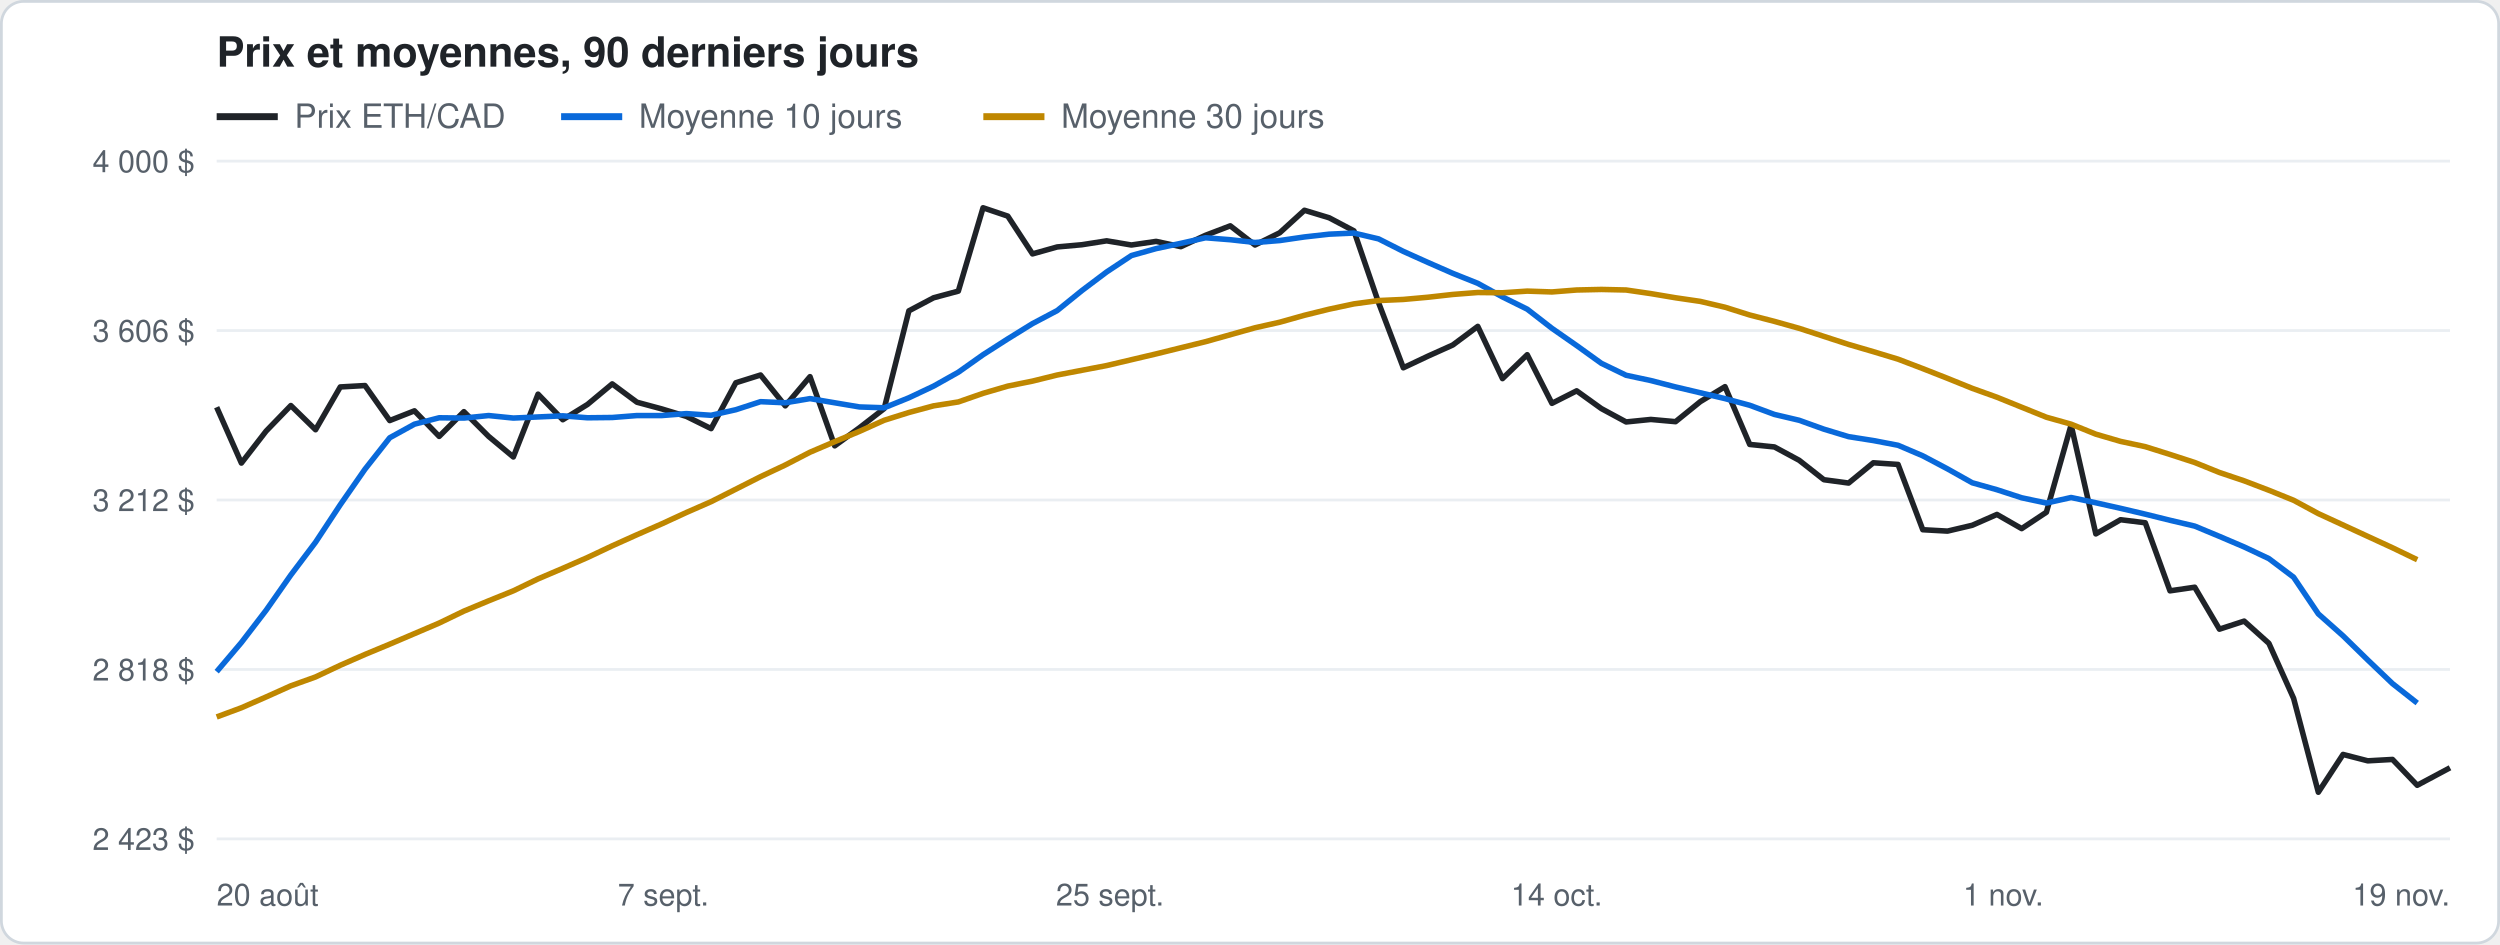
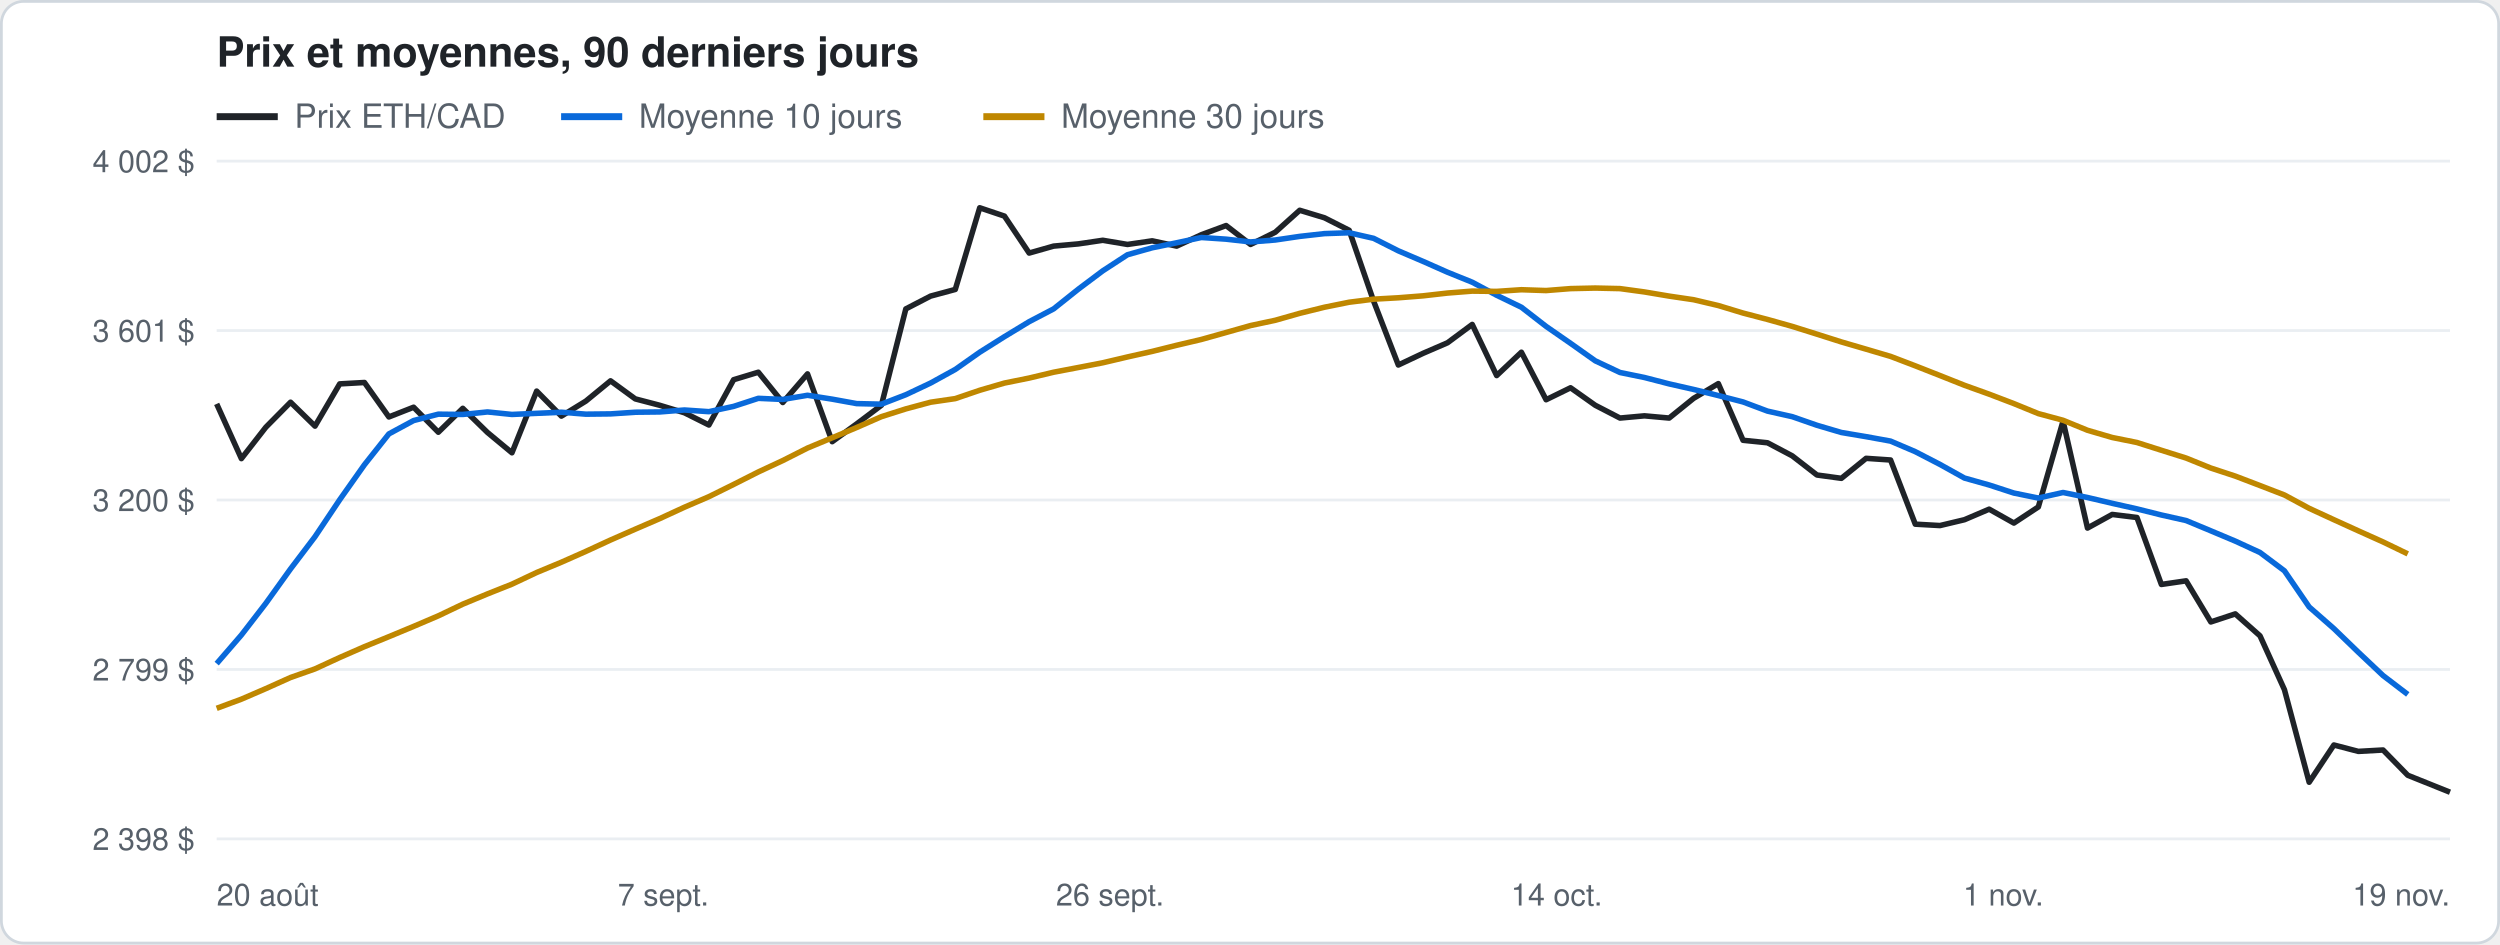
<svg xmlns="http://www.w3.org/2000/svg" width="900" height="340" viewBox="0 0 900 340" font-family="-apple-system, Segoe UI, Helvetica, Arial, sans-serif">
  <rect x="0.5" y="0.5" width="899" height="339" rx="8" fill="#ffffff" stroke="#d0d7de" />
  <text x="78" y="24" font-size="15" font-weight="600" fill="#1f2328">Prix et moyennes, 90 derniers jours</text>
  <line x1="78" y1="42" x2="100" y2="42" stroke="#1f2328" stroke-width="2.5" />
  <text x="106" y="46" font-size="12" fill="#57606a">Prix ETH/CAD</text>
  <line x1="202" y1="42" x2="224" y2="42" stroke="#0969da" stroke-width="2.5" />
  <text x="230" y="46" font-size="12" fill="#57606a">Moyenne 10 jours</text>
  <line x1="354" y1="42" x2="376" y2="42" stroke="#bf8700" stroke-width="2.5" />
  <text x="382" y="46" font-size="12" fill="#57606a">Moyenne 30 jours</text>
  <line x1="78" y1="302.0" x2="882" y2="302.0" stroke="#eaeef2" />
-   <text x="70" y="306.0" font-size="11" fill="#57606a" text-anchor="end">2 423 $</text>
+   <text x="70" y="306.0" font-size="11" fill="#57606a" text-anchor="end">2 398 $</text>
  <line x1="78" y1="241.0" x2="882" y2="241.0" stroke="#eaeef2" />
-   <text x="70" y="245.0" font-size="11" fill="#57606a" text-anchor="end">2 818 $</text>
+   <text x="70" y="245.0" font-size="11" fill="#57606a" text-anchor="end">2 799 $</text>
  <line x1="78" y1="180.0" x2="882" y2="180.0" stroke="#eaeef2" />
-   <text x="70" y="184.0" font-size="11" fill="#57606a" text-anchor="end">3 212 $</text>
+   <text x="70" y="184.0" font-size="11" fill="#57606a" text-anchor="end">3 200 $</text>
  <line x1="78" y1="119.0" x2="882" y2="119.0" stroke="#eaeef2" />
-   <text x="70" y="123.0" font-size="11" fill="#57606a" text-anchor="end">3 606 $</text>
+   <text x="70" y="123.0" font-size="11" fill="#57606a" text-anchor="end">3 601 $</text>
  <line x1="78" y1="58.0" x2="882" y2="58.0" stroke="#eaeef2" />
-   <text x="70" y="62.0" font-size="11" fill="#57606a" text-anchor="end">4 000 $</text>
+   <text x="70" y="62.0" font-size="11" fill="#57606a" text-anchor="end">4 002 $</text>
  <text x="78.0" y="326" font-size="11" fill="#57606a" text-anchor="start">20 août</text>
  <text x="238.8" y="326" font-size="11" fill="#57606a" text-anchor="middle">7 sept.</text>
-   <text x="399.6" y="326" font-size="11" fill="#57606a" text-anchor="middle">25 sept.</text>
+   <text x="399.6" y="326" font-size="11" fill="#57606a" text-anchor="middle">26 sept.</text>
  <text x="560.4" y="326" font-size="11" fill="#57606a" text-anchor="middle">14 oct.</text>
  <text x="721.2" y="326" font-size="11" fill="#57606a" text-anchor="middle">1 nov.</text>
  <text x="882.0" y="326" font-size="11" fill="#57606a" text-anchor="end">19 nov.</text>
-   <polyline points="78.0,146.6 86.9,166.7 95.8,155.2 104.7,146.0 113.6,154.7 122.5,139.3 131.4,138.8 140.3,151.4 149.2,147.9 158.1,157.1 167.0,148.2 175.9,157.1 184.8,164.5 193.7,141.9 202.6,151.1 211.5,145.6 220.4,138.2 229.3,144.8 238.2,147.2 247.1,149.9 256.0,154.3 264.9,137.8 273.8,135.0 282.7,146.1 291.6,135.6 300.5,160.5 309.4,154.0 318.3,147.1 327.2,111.9 336.1,107.2 345.0,104.8 353.9,74.8 362.8,77.8 371.7,91.4 380.6,88.9 389.5,88.1 398.4,86.7 407.3,88.2 416.2,86.9 425.1,88.8 434.0,84.7 442.9,81.3 451.8,88.2 460.7,83.8 469.6,75.7 478.5,78.4 487.4,83.1 496.3,109.0 505.2,132.4 514.1,128.2 523.0,124.2 532.0,117.5 540.9,136.3 549.8,127.7 558.7,145.2 567.6,140.7 576.5,147.1 585.4,151.9 594.3,151.0 603.2,151.8 612.1,144.6 621.0,139.2 629.9,160.0 638.8,160.9 647.7,165.7 656.6,172.7 665.5,173.9 674.4,166.6 683.3,167.2 692.2,190.7 701.1,191.2 710.0,189.1 718.9,185.2 727.8,190.3 736.7,184.4 745.6,153.0 754.5,192.2 763.4,187.1 772.3,188.2 781.2,212.7 790.1,211.4 799.0,226.5 807.9,223.6 816.8,231.6 825.7,251.4 834.6,285.2 843.5,271.6 852.4,273.9 861.3,273.4 870.2,282.7 882.0,276.4" fill="none" stroke="#1f2328" stroke-width="2" stroke-linejoin="round" />
-   <polyline points="78.0,241.8 86.9,231.3 95.8,219.7 104.7,207.0 113.6,195.2 122.5,181.7 131.4,168.9 140.3,157.6 149.2,152.7 158.1,150.4 167.0,150.5 175.9,149.6 184.8,150.5 193.7,150.1 202.6,149.7 211.5,150.4 220.4,150.3 229.3,149.6 238.2,149.6 247.1,148.9 256.0,149.5 264.9,147.5 273.8,144.6 282.7,145.0 291.6,143.5 300.5,145.0 309.4,146.5 318.3,146.8 327.2,143.2 336.1,139.0 345.0,134.0 353.9,127.7 362.8,122.0 371.7,116.5 380.6,111.8 389.5,104.6 398.4,97.9 407.3,92.0 416.2,89.5 425.1,87.6 434.0,85.6 442.9,86.3 451.8,87.3 460.7,86.6 469.6,85.3 478.5,84.3 487.4,83.9 496.3,86.0 505.2,90.5 514.1,94.5 523.0,98.4 532.0,102.0 540.9,106.9 549.8,111.3 558.7,118.2 567.6,124.4 576.5,130.8 585.4,135.1 594.3,137.0 603.2,139.3 612.1,141.4 621.0,143.5 629.9,145.9 638.8,149.2 647.7,151.3 656.6,154.5 665.5,157.2 674.4,158.6 683.3,160.3 692.2,164.1 701.1,168.8 710.0,173.8 718.9,176.3 727.8,179.2 736.7,181.1 745.6,179.1 754.5,181.0 763.4,183.0 772.3,185.1 781.2,187.3 790.1,189.4 799.0,193.1 807.9,196.9 816.8,201.1 825.7,207.8 834.6,221.0 843.5,228.9 852.4,237.6 861.3,246.1 870.2,253.1" fill="none" stroke="#0969da" stroke-width="2" stroke-linejoin="round" />
-   <polyline points="78.0,258.1 86.9,254.8 95.8,250.9 104.7,246.9 113.6,243.7 122.5,239.5 131.4,235.6 140.3,231.9 149.2,228.1 158.1,224.3 167.0,220.0 175.9,216.3 184.8,212.7 193.7,208.4 202.6,204.6 211.5,200.7 220.4,196.5 229.3,192.5 238.2,188.6 247.1,184.5 256.0,180.6 264.9,176.1 273.8,171.6 282.7,167.4 291.6,162.8 300.5,159.0 309.4,155.3 318.3,151.3 327.2,148.5 336.1,146.1 345.0,144.7 353.9,141.6 362.8,139.0 371.7,137.2 380.6,135.0 389.5,133.3 398.4,131.6 407.3,129.5 416.2,127.4 425.1,125.2 434.0,123.0 442.9,120.5 451.8,118.0 460.7,116.0 469.6,113.5 478.5,111.3 487.4,109.4 496.3,108.2 505.2,107.8 514.1,107.0 523.0,106.0 532.0,105.3 540.9,105.4 549.8,104.8 558.7,105.1 567.6,104.4 576.5,104.2 585.4,104.4 594.3,105.7 603.2,107.2 612.1,108.5 621.0,110.6 629.9,113.4 638.8,115.7 647.7,118.2 656.6,121.1 665.5,124.0 674.4,126.6 683.3,129.3 692.2,132.7 701.1,136.2 710.0,139.8 718.9,143.0 727.8,146.6 736.7,150.2 745.6,152.7 754.5,156.3 763.4,158.9 772.3,160.8 781.2,163.6 790.1,166.5 799.0,170.1 807.9,173.1 816.8,176.5 825.7,180.1 834.6,184.9 843.5,189.0 852.4,193.1 861.3,197.2 870.2,201.5" fill="none" stroke="#bf8700" stroke-width="2" stroke-linejoin="round" />
+   <polyline points="78.0,145.4 86.9,165.1 95.7,153.8 104.6,144.8 113.4,153.4 122.3,138.2 131.2,137.7 140.0,150.1 148.9,146.6 157.8,155.6 166.6,147.0 175.5,155.7 184.3,163.0 193.2,140.8 202.1,149.8 210.9,144.4 219.8,137.1 228.7,143.6 237.5,145.9 246.4,148.6 255.2,153.0 264.1,136.7 273.0,134.0 281.8,144.9 290.7,134.6 299.6,159.0 308.4,152.6 317.3,145.9 326.1,111.2 335.0,106.6 343.9,104.2 352.7,74.8 361.6,77.8 370.5,91.1 379.3,88.6 388.2,87.8 397.0,86.5 405.9,88.0 414.8,86.7 423.6,88.6 432.5,84.5 441.4,81.2 450.2,88.0 459.1,83.6 467.9,75.7 476.8,78.4 485.7,82.9 494.5,108.4 503.4,131.4 512.3,127.2 521.1,123.4 530.0,116.8 538.8,135.2 547.7,126.8 556.6,143.9 565.4,139.6 574.3,145.9 583.2,150.5 592.0,149.7 600.9,150.5 609.7,143.4 618.6,138.1 627.5,158.5 636.3,159.4 645.2,164.1 654.1,171.0 662.9,172.2 671.8,165.0 680.6,165.6 689.5,188.7 698.4,189.2 707.2,187.1 716.1,183.3 725.0,188.3 733.8,182.5 742.7,151.6 751.5,190.1 760.4,185.2 769.3,186.3 778.1,210.4 787.0,209.1 795.9,223.9 804.7,221.0 813.6,228.9 822.4,248.3 831.3,281.6 840.2,268.2 849.0,270.5 857.9,270.0 866.8,279.1 882.0,285.2" fill="none" stroke="#1f2328" stroke-width="2" stroke-linejoin="round" />
+   <polyline points="78.0,238.9 86.9,228.6 95.7,217.2 104.6,204.8 113.4,193.2 122.3,179.9 131.2,167.3 140.0,156.2 148.9,151.4 157.8,149.1 166.6,149.2 175.5,148.3 184.3,149.2 193.2,148.8 202.1,148.4 210.9,149.1 219.8,149.0 228.7,148.4 237.5,148.3 246.4,147.6 255.2,148.2 264.1,146.3 273.0,143.4 281.8,143.8 290.7,142.3 299.6,143.7 308.4,145.3 317.3,145.5 326.1,142.1 335.0,137.9 343.9,133.0 352.7,126.8 361.6,121.2 370.5,115.8 379.3,111.2 388.2,104.1 397.0,97.5 405.9,91.7 414.8,89.2 423.6,87.4 432.5,85.5 441.4,86.1 450.2,87.1 459.1,86.4 467.9,85.1 476.8,84.1 485.7,83.8 494.5,85.8 503.4,90.3 512.3,94.1 521.1,98.0 530.0,101.6 538.8,106.3 547.7,110.6 556.6,117.5 565.4,123.6 574.3,129.9 583.2,134.1 592.0,135.9 600.9,138.2 609.7,140.2 618.6,142.4 627.5,144.7 636.3,148.0 645.2,150.0 654.1,153.1 662.9,155.7 671.8,157.2 680.6,158.8 689.5,162.6 698.4,167.2 707.2,172.1 716.1,174.6 725.0,177.5 733.8,179.3 742.7,177.3 751.5,179.1 760.4,181.2 769.3,183.2 778.1,185.4 787.0,187.4 795.9,191.1 804.7,194.8 813.6,198.9 822.4,205.5 831.3,218.5 840.2,226.3 849.0,234.8 857.9,243.2 866.8,250.0" fill="none" stroke="#0969da" stroke-width="2" stroke-linejoin="round" />
+   <polyline points="78.0,255.0 86.9,251.7 95.7,247.9 104.6,243.9 113.4,240.8 122.3,236.7 131.2,232.8 140.0,229.2 148.9,225.5 157.8,221.7 166.6,217.5 175.5,213.8 184.3,210.3 193.2,206.1 202.1,202.4 210.9,198.5 219.8,194.4 228.7,190.5 237.5,186.7 246.4,182.6 255.2,178.8 264.1,174.4 273.0,169.9 281.8,165.8 290.7,161.3 299.6,157.6 308.4,153.9 317.3,150.0 326.1,147.2 335.0,144.8 343.9,143.5 352.7,140.5 361.6,137.9 370.5,136.1 379.3,134.0 388.2,132.3 397.0,130.6 405.9,128.5 414.8,126.5 423.6,124.3 432.5,122.2 441.4,119.7 450.2,117.2 459.1,115.3 467.9,112.8 476.8,110.6 485.7,108.8 494.5,107.7 503.4,107.2 512.3,106.5 521.1,105.5 530.0,104.8 538.8,104.9 547.7,104.3 556.6,104.6 565.4,103.9 574.3,103.7 583.2,103.9 592.0,105.1 600.9,106.6 609.7,107.9 618.6,110.0 627.5,112.7 636.3,115.0 645.2,117.5 654.1,120.3 662.9,123.1 671.8,125.7 680.6,128.3 689.5,131.7 698.4,135.2 707.2,138.7 716.1,141.9 725.0,145.3 733.8,148.9 742.7,151.3 751.5,154.9 760.4,157.5 769.3,159.3 778.1,162.1 787.0,164.9 795.9,168.5 804.7,171.4 813.6,174.8 822.4,178.2 831.3,183.0 840.2,187.1 849.0,191.1 857.9,195.1 866.8,199.4" fill="none" stroke="#bf8700" stroke-width="2" stroke-linejoin="round" />
</svg>
